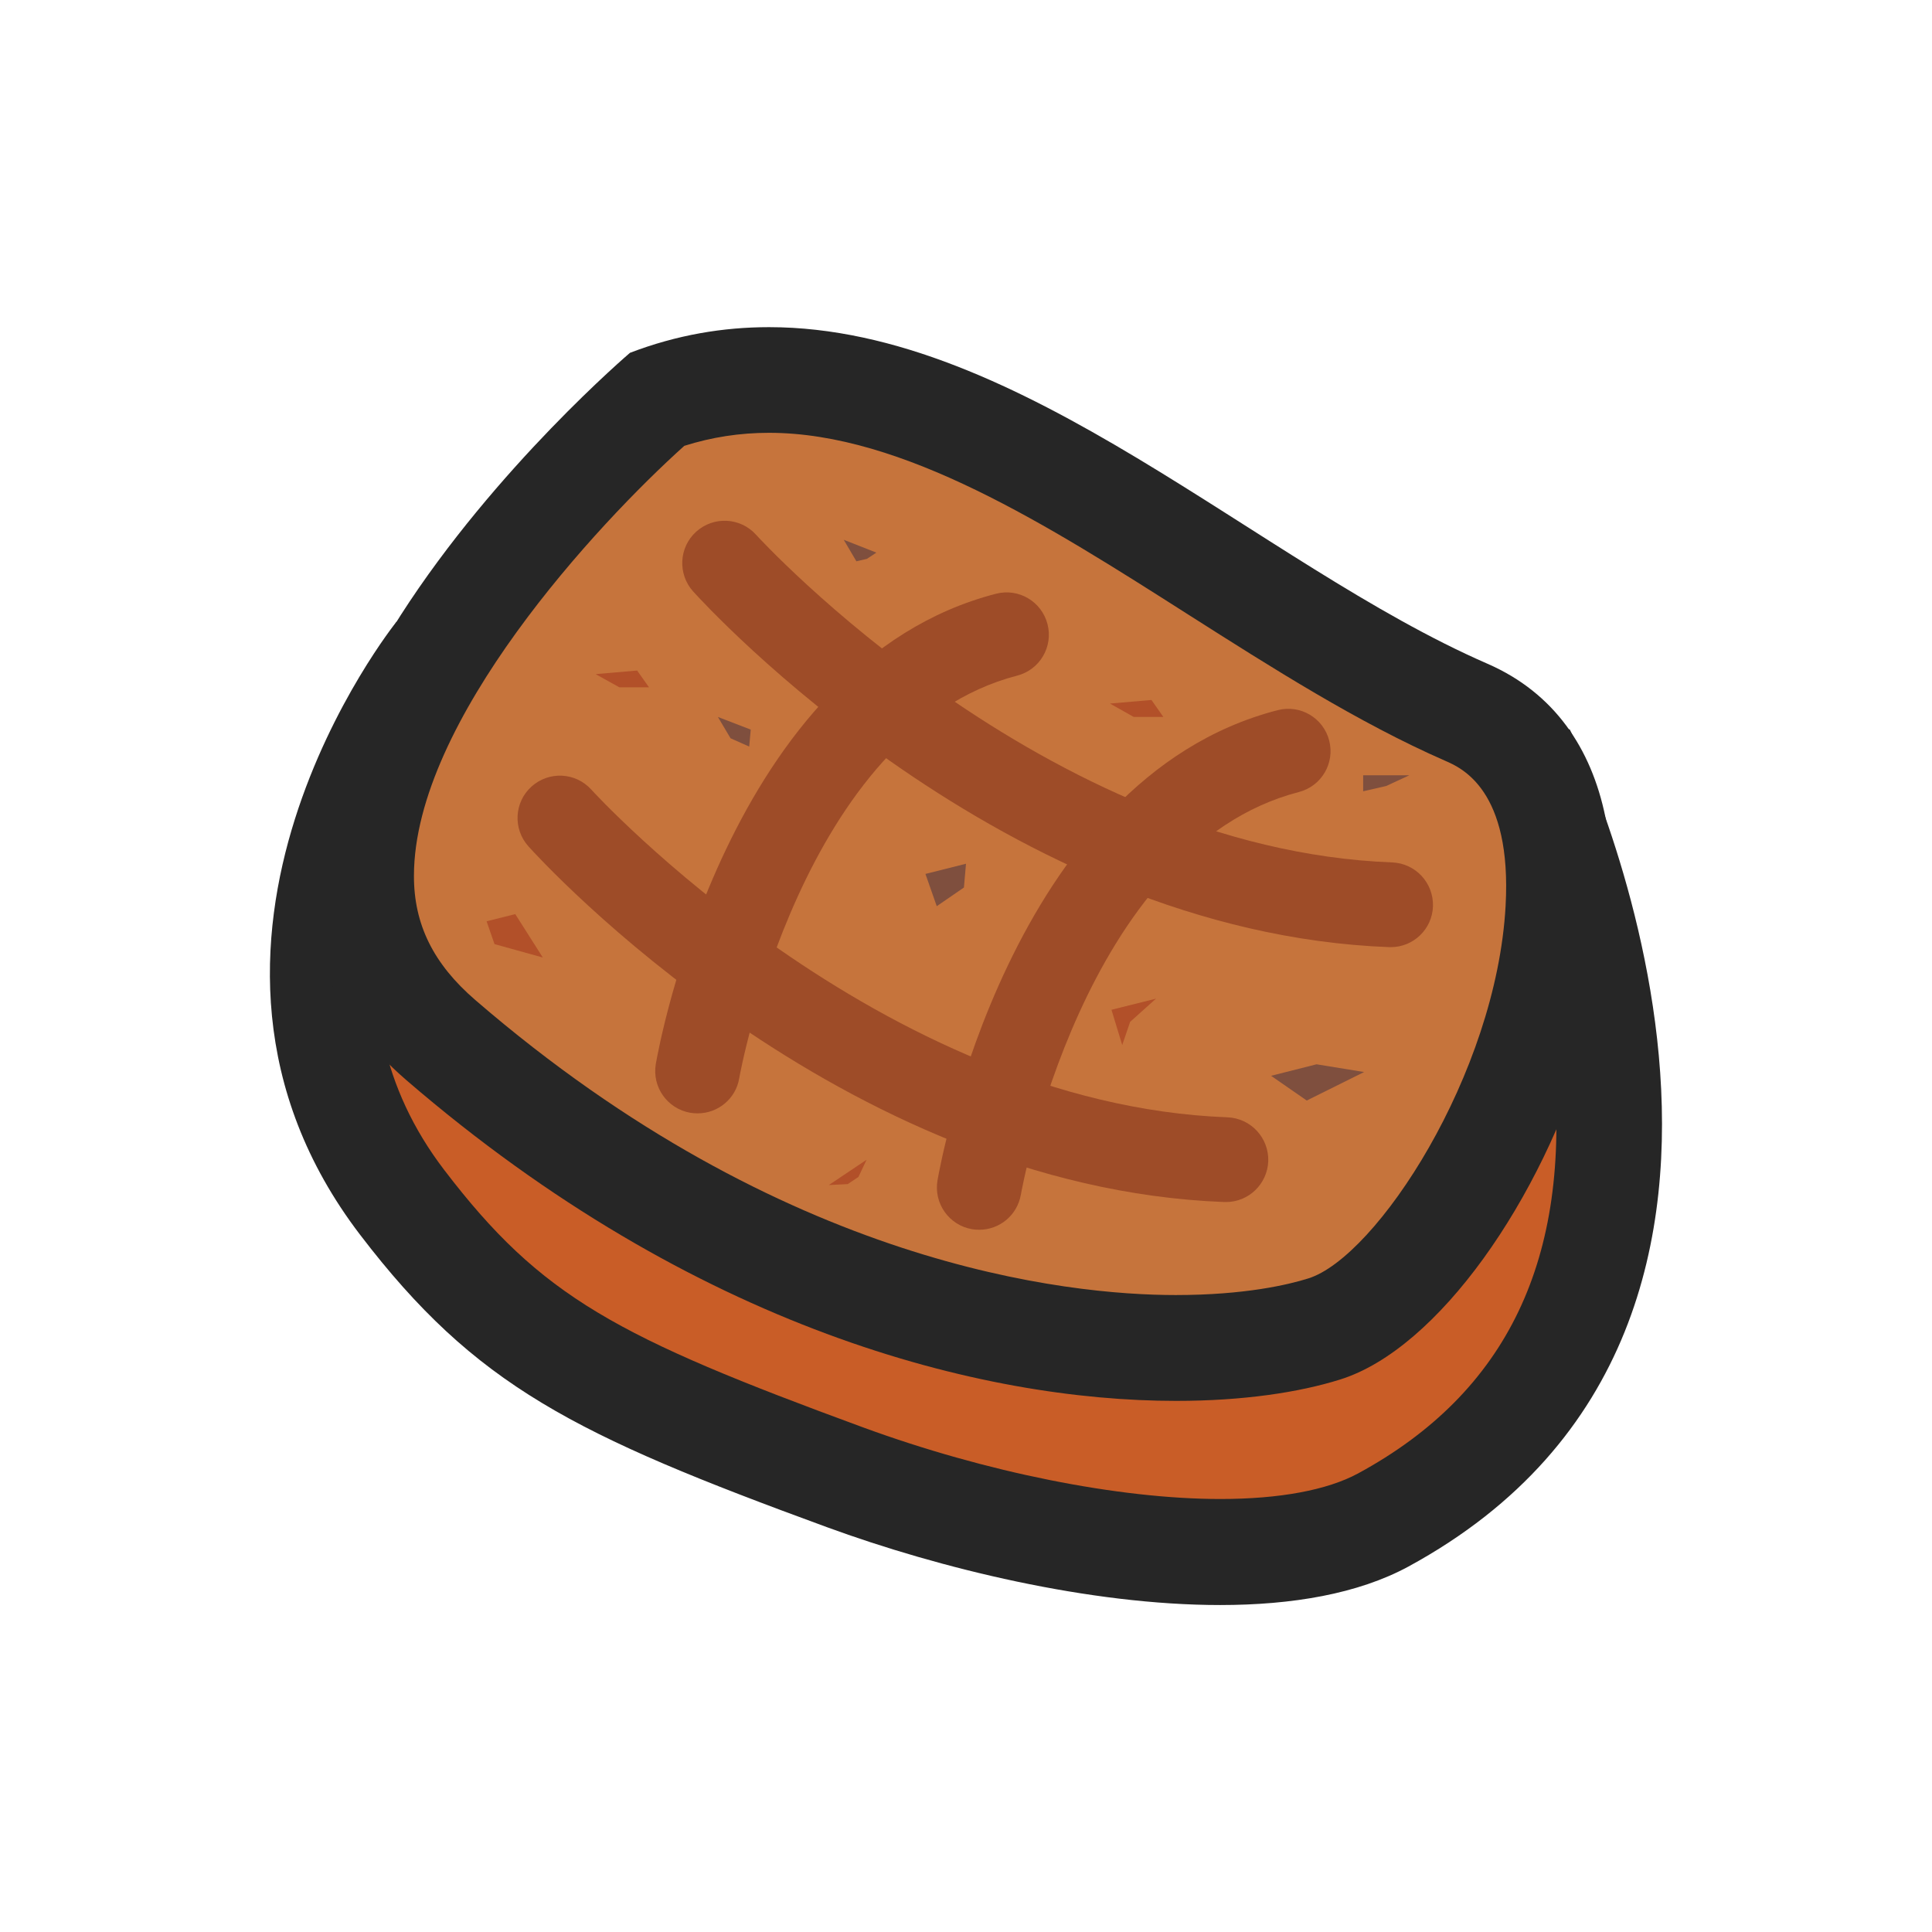
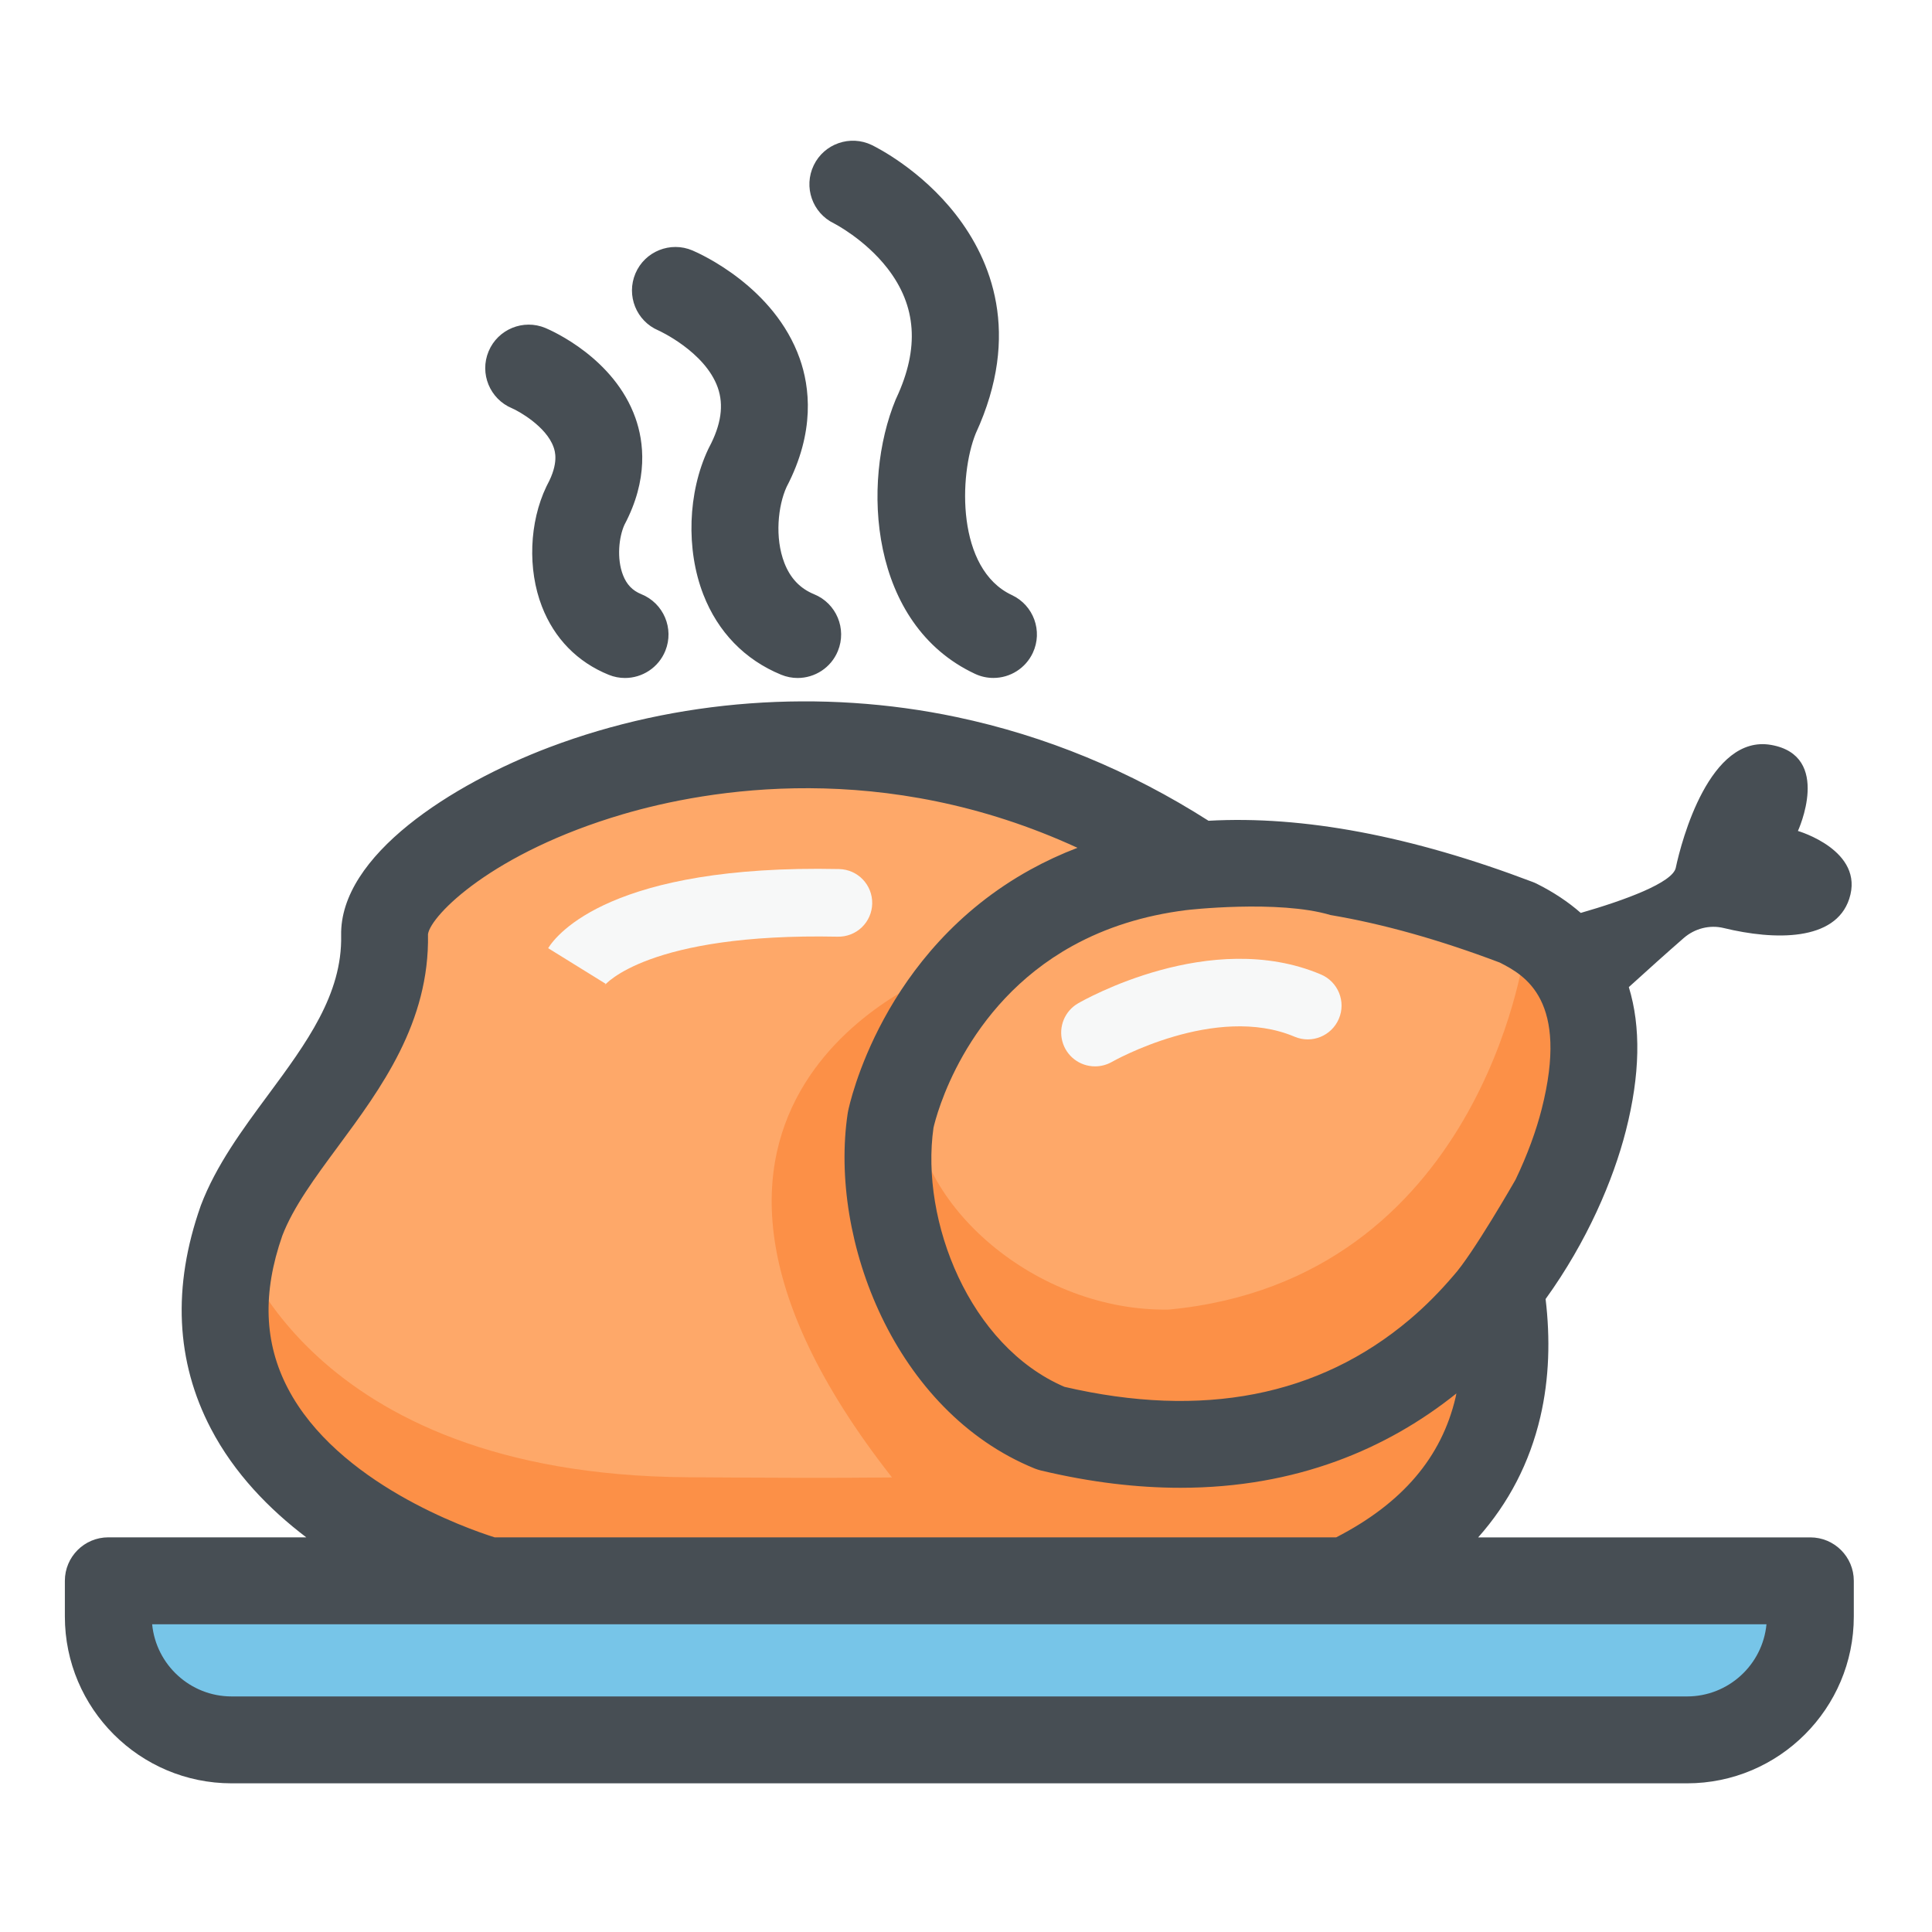
- <svg xmlns="http://www.w3.org/2000/svg" t="1716973674094" class="icon" viewBox="0 0 1024 1024" version="1.1" p-id="15442" width="200" height="200">
-   <path d="M646.8 822.6c-56.9 0-131.3-14.8-198.8-39.6-134.8-49.4-179.2-73.1-234.7-145.6-87.6-114.5-16.2-239.8 10.2-278.5l589.7 54c25.6 59.8 108.6 290.1-80 392.6-20.8 11.4-49.9 17.1-86.4 17.1z" fill="#C95D27" p-id="15443" />
-   <path d="M237.9 388.4l555.5 50.9c10.6 28.1 25.4 74.5 30 125.3 9.4 102.6-24.5 173.4-103.5 216.3-16.4 8.9-41.7 13.6-73.1 13.6-53.8 0-124.5-14.2-189.2-37.9-130.8-48-170.6-69-222-136.3-68.1-88.9-24.4-187.4 2.3-231.9m-27.8-58.8S73 500.2 190.9 654.5c61.2 80.1 113.2 105.8 247.3 154.9 59.8 21.9 139.3 41.3 208.5 41.3 38.1 0 73.1-5.9 99.8-20.4C986.4 699.9 832 386.6 832 386.6l-621.9-57z" fill="#262626" p-id="15444" />
-   <path d="M623.3 714.4c-60.3 0-218.8-15.9-389.6-163.1-28.6-24.7-42.4-53.3-42.3-87.5 0.3-95.1 110-211.2 156.9-252.3 19.3-6.8 38.7-10.1 59.2-10.1 79.1 0 159.5 51.2 237.4 100.8 43.3 27.6 88 56.1 132.2 75.3 44.1 19.2 50.9 67.2 48.9 104.1-5.4 99.1-74 207.1-124.2 222.7-20.8 6.6-48.7 10.1-78.5 10.1z" fill="#C6743C" p-id="15445" />
-   <path d="M407.6 229.4c70.9 0 147.9 49 222.3 96.4 44.2 28.1 89.9 57.2 136 77.4 8.8 3.8 35.5 15.5 32.1 76.9-4.9 89.4-68.6 186.3-104.6 197.5-10.5 3.3-33.6 8.8-70.2 8.8-57.1 0-207.7-15.2-371.2-156.3-22.3-19.2-32.7-40.2-32.6-66.1 0.2-81.8 97.2-186.3 143.3-227.7 14.6-4.6 29.4-6.9 44.9-6.9m0-56c-24.3 0-48.9 4.1-73.7 13.6 0 0-284.6 242.3-118.4 385.6 152.9 131.8 305 169.9 407.9 169.9 35.5 0 65.1-4.5 86.8-11.3 103.9-32.3 220.5-317.3 78.2-379.4-121.1-52.7-247-178.4-380.8-178.4z" fill="#262626" p-id="15446" />
-   <path d="M649.8 637.1h-0.9C445.2 629.4 286.7 456 280.1 448.6c-8.3-9.2-7.6-23.4 1.6-31.7s23.4-7.6 31.7 1.6c1.5 1.7 152.7 166.7 337.2 173.7 12.4 0.5 22 10.9 21.6 23.3-0.5 12.1-10.4 21.6-22.4 21.6zM737.2 502h-0.9c-203.8-7.7-362.2-181.1-368.9-188.5-8.3-9.2-7.6-23.4 1.6-31.7s23.4-7.6 31.7 1.6c1.5 1.7 152.7 166.7 337.2 173.7 12.4 0.5 22 10.9 21.6 23.3-0.4 12.1-10.4 21.6-22.3 21.6z" fill="#9E4C28" p-id="15447" />
-   <path d="M369.8 590.1c-1.3 0-2.6-0.1-3.9-0.3-12.2-2.1-20.4-13.7-18.3-25.9 1.5-8.7 38.1-212.5 180.3-249.2 12-3.1 24.2 4.1 27.3 16.1 3.1 12-4.1 24.2-16.1 27.3-114 29.5-147 211.5-147.3 213.4-1.8 10.9-11.3 18.6-22 18.6zM519 651.8c-1.3 0-2.5-0.1-3.8-0.3-12.2-2.1-20.4-13.7-18.3-25.9 1.5-8.7 38.1-212.5 180.3-249.2 12-3.1 24.2 4.1 27.3 16.1 3.1 12-4.1 24.2-16.1 27.3-114.4 29.6-147 211.5-147.3 213.3-1.9 11-11.3 18.7-22.1 18.7z" fill="#9E4C28" p-id="15448" />
-   <path d="M588.3 372.9l22-1.9 6.3 9h-15.7zM315.7 357.3l22-1.9 6.3 8.9h-15.7z" fill="#B25029" p-id="15449" />
-   <path d="M490.5 463.2l21.5-5.4-1.1 12.6-14.4 9.9zM673.7 570.2l24.1-6.1 25.2 4.1-30.4 15.1zM380.5 380l17.4 6.7-0.8 9-9.9-4.4zM447.2 286.1l17.3 6.8-5 3.3-5.6 1.3zM722.5 410.9H747l-12.3 5.7-12.2 2.8z" fill="#7F4F3E" p-id="15450" />
-   <path d="M257.9 488.3l15.2-3.8 14.6 23-25.6-7.1zM439.3 628.1l20-13.4-4.3 9.1-5.7 3.8zM589.1 535.2l23.6-5.9-13.7 12.3-4.2 12.3z" fill="#B25029" p-id="15451" />
+ <svg xmlns="http://www.w3.org/2000/svg" t="1718977495004" class="icon" viewBox="0 0 1024 1024" version="1.1" p-id="1372" width="200" height="200">
+   <path d="M894.157 922.189H122.778c-36.096 0-65.357-29.261-65.357-65.357v-18.944h902.093v18.944c0 36.096-29.261 65.357-65.357 65.357z" fill="#77C5E8" p-id="1373" />
+   <path d="M258.714 837.888S78.31 788.224 128 647.04c18.304-48.358 77.133-88.883 75.827-151.629-1.306-62.746 301.978-217.011 532.045 54.912 36.608 47.053 129.408 214.374-22.221 287.59-164.71-0.026-454.938-0.026-454.938-0.026z" fill="#FEA869" p-id="1374" />
+   <path d="M788.198 712.397c-51.968 33.229-102.81 51.072-162.611 60.57l-4.07-4.864s-246.426-25.651-123.546-252.442c0 0-182.144 67.482-25.19 267.418-32.947 0.358-68.71 0.154-108.16-0.102-203.93-1.306-239.565-126.899-239.565-126.899-25.19 175.078 119.578 181.811 119.578 181.811h415.437c122.906 0 129.818-78.31 128.128-125.491z" fill="#FC9047" p-id="1375" />
+   <path d="M472.064 593.587s43.136-214.374 332.032-104.576c26.138 13.082 52.301 37.914 35.302 104.576s-95.462 207.898-282.368 163.405c-60.928-24.832-94.106-101.965-84.966-163.405z" fill="#FEA869" p-id="1376" />
+   <path d="M807.808 505.651s-23.526 172.749-188.237 188.442c-69.939 1.306-135.962-55.552-135.296-111.77-10.317 64.691 4.045 208.819 157.594 182.63 96.026-21.837 196.019-94.387 196.685-234.266-11.136-30.72-30.746-25.037-30.746-25.037z" fill="#FC9047" p-id="1377" />
+   <path d="M442.01 118.4c0.154 0.077 16.333 8.346 28.314 23.757 15.488 19.942 17.075 42.394 4.813 68.71-0.128 0.307-0.282 0.589-0.41 0.896-18.278 44.16-13.85 119.245 42.035 145.382 3.149 1.485 6.477 2.176 9.754 2.176a23.066 23.066 0 0 0 20.89-13.286c5.402-11.52 0.435-25.242-11.11-30.643-29.414-13.773-28.083-63.488-19.149-85.632 24.499-53.12 7.859-92.339-10.445-115.917-18.586-23.936-42.01-35.686-44.621-36.966-11.443-5.53-25.242-0.742-30.771 10.701-5.555 11.494-0.768 25.267 10.701 30.822zM348.954 175.13c0.256 0.102 24.704 11.238 31.462 30.259 3.302 9.318 1.818 19.686-4.557 31.693-0.179 0.307-0.333 0.64-0.486 0.973-10.829 22.963-11.853 53.197-2.611 77.005 7.731 19.917 21.99 34.637 41.242 42.547 2.867 1.178 5.837 1.741 8.755 1.741 9.062 0 17.664-5.376 21.325-14.285 4.838-11.776-0.768-25.242-12.544-30.08-7.501-3.072-12.646-8.499-15.795-16.589-5.222-13.44-3.379-30.336 1.152-40.294 15.309-29.286 12.262-53.171 6.963-68.096-13.44-37.862-52.454-55.398-56.858-57.267-11.699-4.966-25.242 0.486-30.208 12.186s0.461 25.242 12.16 30.208zM271.334 216.371c3.43 1.434 18.15 9.6 22.042 20.557 0.742 2.074 2.97 8.371-3.302 19.994-0.179 0.307-0.333 0.64-0.486 0.973-9.062 18.918-10.01 43.878-2.355 63.565 6.579 16.973 18.842 29.491 35.405 36.198 2.816 1.152 5.76 1.69 8.627 1.69 9.114 0 17.741-5.453 21.376-14.413a23.055 23.055 0 0 0-12.723-30.003c-4.685-1.894-7.782-5.12-9.728-10.138-3.405-8.806-2.15-20.173 0.768-26.624 12.826-24.192 10.266-44.134 5.837-56.627-11.213-31.642-44.006-46.131-47.693-47.693-11.725-4.915-25.242 0.64-30.131 12.365-4.915 11.75 0.64 25.242 12.365 30.157z" fill="#474E54" p-id="1378" />
+   <path d="M320.461 522.214c0.384-0.486 0.538-0.794 0.538-0.794l-30.464-18.867c4.608-7.45 33.818-44.493 154.214-41.933 9.907 0.205 17.741 8.397 17.536 18.304a17.882 17.882 0 0 1-18.304 17.536c-100.582-2.074-123.29 25.498-123.52 25.754z" fill="#F7F8F8" p-id="1379" />
+   <path d="M580.403 565.197a17.9 17.9 0 0 1-9.037-33.382c2.842-1.638 70.17-40.115 128.742-15.334 9.114 3.866 13.389 14.362 9.523 23.475-3.866 9.114-14.362 13.389-23.475 9.523-41.933-17.741-96.256 13.03-96.794 13.338-2.842 1.613-5.939 2.381-8.96 2.381z" fill="#F7F8F8" p-id="1380" />
+   <path d="M959.514 814.848h-176.051c16.23-18.304 27.264-39.578 32.922-63.744 4.813-20.557 5.299-41.754 2.816-62.592 22.016-30.541 35.84-62.976 42.547-89.216 7.552-29.594 8.038-55.014 1.562-76.109 9.6-8.73 20.275-18.33 29.133-26.035 5.811-5.043 13.696-7.091 21.171-5.274 27.136 6.605 59.136 7.014 66.509-15.437 8.422-25.677-27.187-36.019-27.187-36.019s18.381-39.834-14.182-45.594c-32.563-5.734-47.488 50.56-50.56 65.126-1.664 7.885-27.059 17.203-50.355 23.91-6.682-5.862-14.464-11.034-23.373-15.488-0.691-0.333-1.408-0.666-2.125-0.922-64.256-24.422-121.677-35.226-171.802-32.435-41.728-26.598-86.349-45.005-133.555-54.963-71.808-15.155-148.403-9.472-215.706 15.974-51.507 19.482-111.334 57.318-110.464 99.814 0.64 31.232-18.483 57.114-38.733 84.506-13.568 18.33-27.571 37.299-35.61 58.496-0.051 0.179-0.128 0.333-0.179 0.512-14.976 42.598-13.133 82.253 5.504 117.888 12.416 23.757 30.95 42.701 50.534 57.574H57.421a23.04 23.04 0 0 0-23.04 23.04v18.944c0 48.742 39.654 88.397 88.397 88.397h771.379c48.742 0 88.397-39.654 88.397-88.397v-18.944c0-12.698-10.317-23.014-23.04-23.014z m-254.31-329.856c27.648 4.659 57.549 13.03 89.651 25.165 13.594 6.835 36.915 20.147 22.246 77.773-2.842 11.162-7.45 23.987-13.85 37.35 0 0-22.733 39.731-32.922 50.867-6.989 8.192-14.694 16.051-23.245 23.27-48.154 40.653-109.67 52.634-182.912 35.635-50.355-21.658-76.442-87.91-69.402-137.318 1.306-5.786 16.026-64.563 73.651-96.384 17.792-9.83 37.862-16.128 60.109-18.944 0-0.051 49.05-5.683 76.672 2.586zM152.525 735.77c-12.544-24.09-13.491-50.534-2.893-80.845 5.811-15.181 17.306-30.72 29.466-47.181 22.81-30.848 48.64-65.792 47.744-112.64 1.485-9.958 34.125-43.187 103.27-63.539 45.056-13.235 138.266-29.491 240.973 17.792a195.653 195.653 0 0 0-24.96 11.571c-78.822 43.52-95.949 124.672-96.64 128.102-0.077 0.384-0.154 0.768-0.205 1.152-9.984 66.995 25.062 157.978 99.072 188.134 1.101 0.435 2.202 0.794 3.354 1.075 26.522 6.323 51.149 9.165 73.958 9.165 61.44 0 109.645-20.685 146.253-49.997-0.154 0.666-0.256 1.357-0.41 2.022-7.45 31.821-28.186 56.166-63.283 74.24H262.144c-14.618-4.608-83.405-28.723-109.619-79.053z m741.632 163.379H122.778c-21.965 0-40.064-16.819-42.138-38.246h855.629c-2.048 21.453-20.147 38.246-42.112 38.246z" fill="#474E54" p-id="1381" />
</svg>
